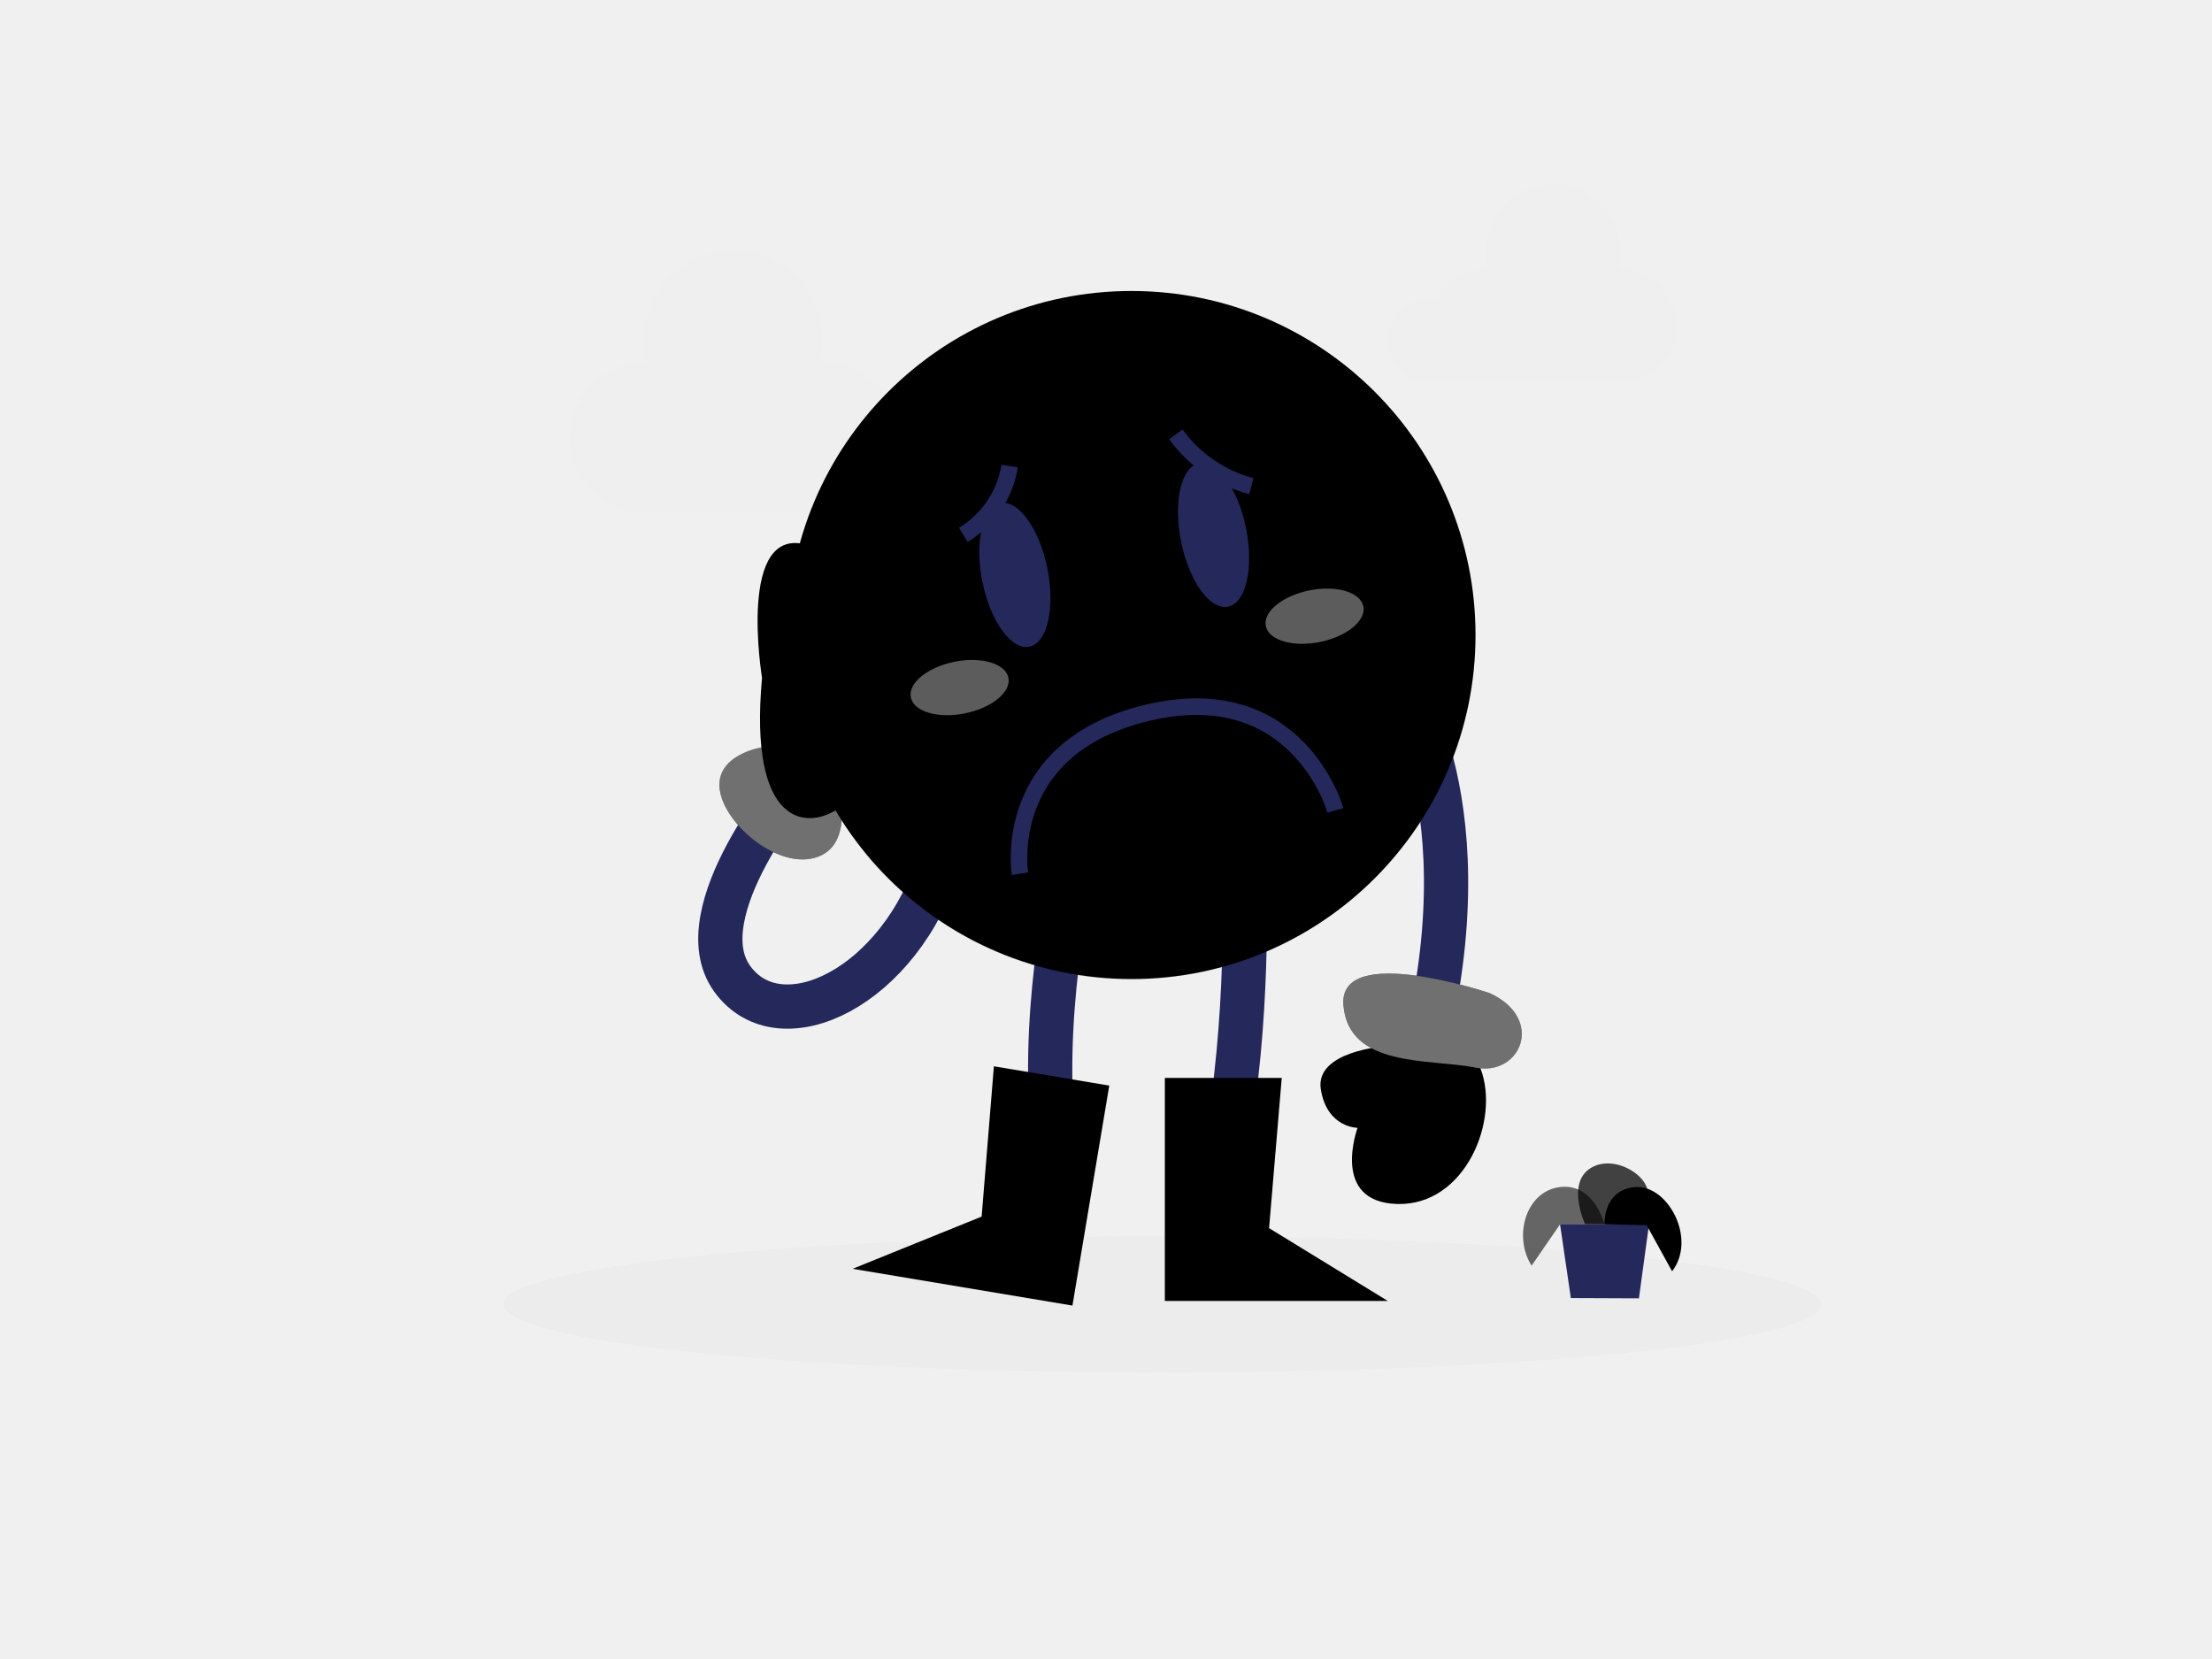
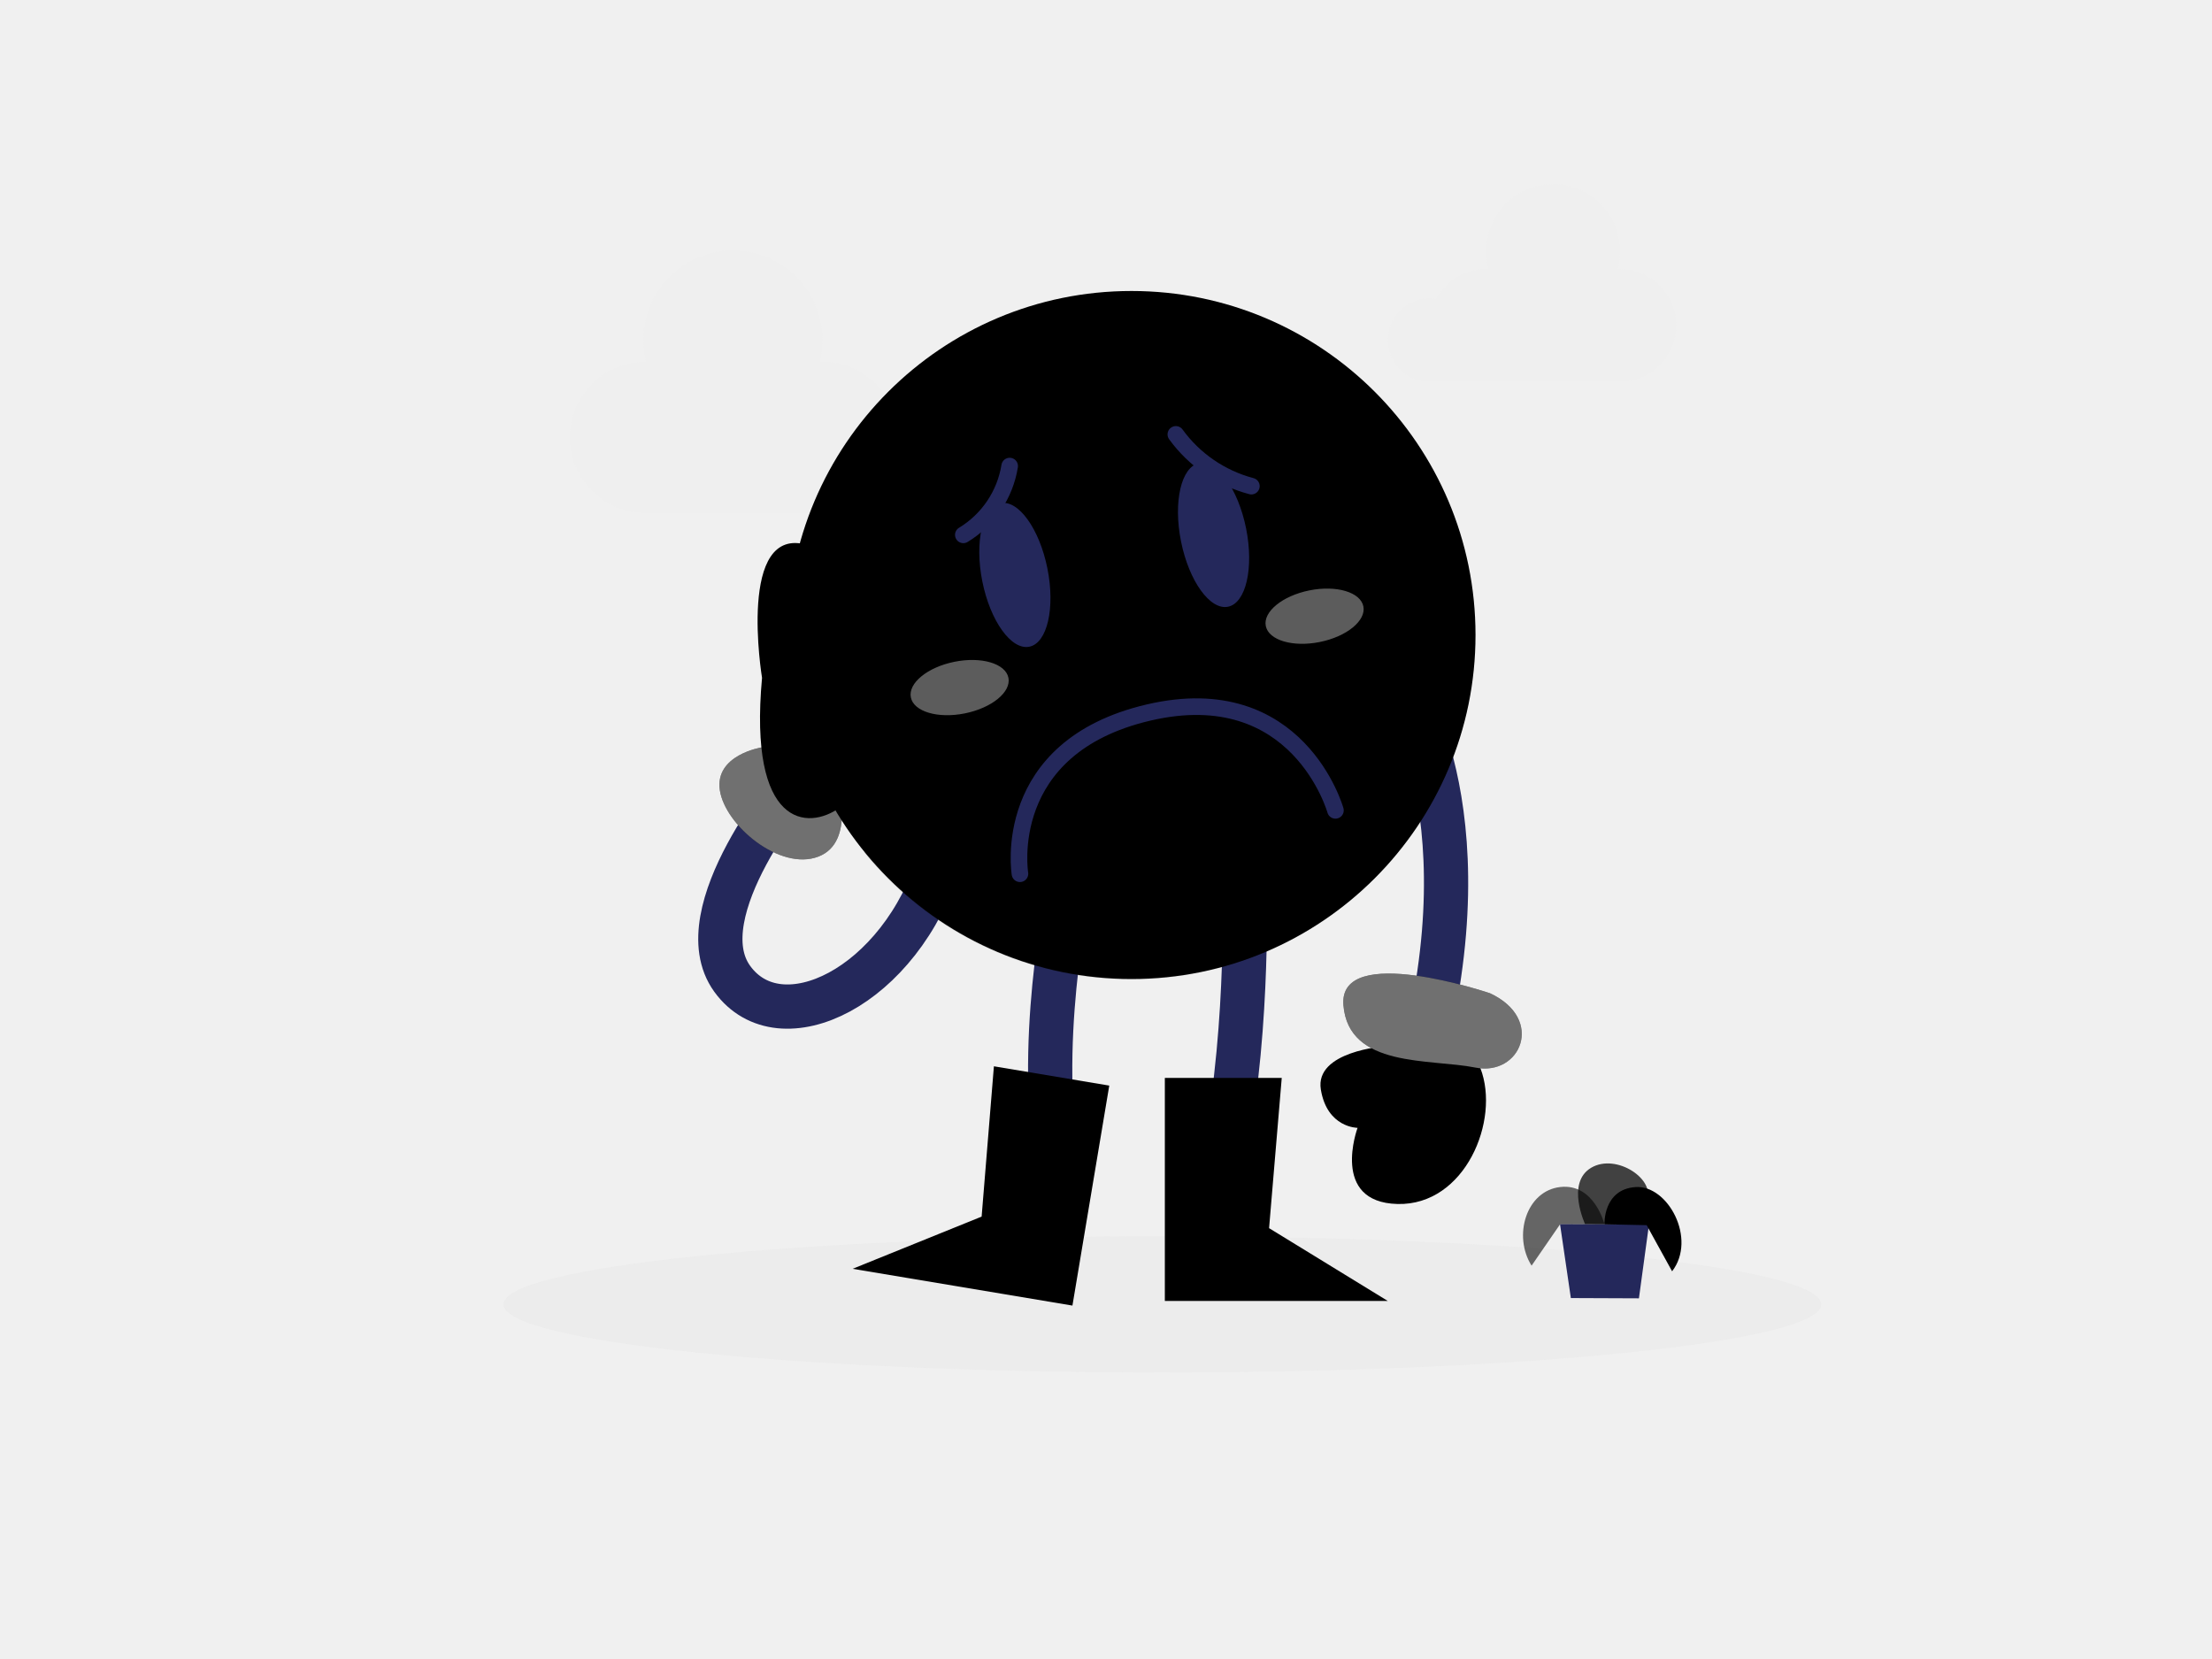
<svg xmlns="http://www.w3.org/2000/svg" width="{width}" height="{height}" id="Layer_1" data-name="Layer 1" viewBox="0 0 400 300">
  <path d="M286.63,221.35s-3.49-7.46,1.1-10.18,11.83,2.21,10,6a8.27,8.27,0,0,1-6,4.22Z" fill="{primaryColor}" opacity="0.73" />
-   <path d="M253.94,125.26s17,26.08,0,76.89" fill="none" stroke="#24285b" strokeLinecap="round" stroke-linejoin="round" stroke-width="8" />
-   <path d="M144.16,141s-20.43,24-11.75,36,30.46,1.6,37.57-21.63" fill="none" stroke="#24285b" strokeLinecap="round" stroke-linejoin="round" stroke-width="8" />
+   <path d="M253.94,125.26s17,26.08,0,76.89" fill="none" stroke="#24285b" stroke-linecap="round" stroke-linejoin="round" stroke-width="8" />
+   <path d="M144.16,141s-20.43,24-11.75,36,30.46,1.6,37.57-21.63" fill="none" stroke="#24285b" stroke-linecap="round" stroke-linejoin="round" stroke-width="8" />
  <path d="M137.69,135.16s-8.48,1.35-7.52,7.74,10.89,14.66,17.82,12,3.32-13.9,3.32-13.9Z" fill="{secondaryColor}" />
  <path d="M137.69,135.16s-8.48,1.35-7.52,7.74,10.89,14.66,17.82,12,3.32-13.9,3.32-13.9Z" fill="#fff" opacity="0.44" />
  <path d="M172.51,82.61a10.12,10.12,0,0,0-10.13-10.13,9.87,9.87,0,0,0-1.63.14,13.63,13.63,0,0,0-12-7.19l-.5,0a16.38,16.38,0,0,0,.5-3.92,16.21,16.21,0,1,0-32.42,0,16.38,16.38,0,0,0,.5,3.92l-.5,0a13.66,13.66,0,0,0,0,27.31H163.7v-.1A10.11,10.11,0,0,0,172.51,82.61Z" fill="#efefef" />
  <path d="M251,61.47a7.55,7.55,0,0,1,7.55-7.55,6.89,6.89,0,0,1,1.21.11,10.18,10.18,0,0,1,9-5.36l.37,0a12.31,12.31,0,0,1-.37-2.93,12.09,12.09,0,1,1,24.17,0,11.83,11.83,0,0,1-.38,2.93l.38,0a10.18,10.18,0,0,1,0,20.36H257.52V69A7.55,7.55,0,0,1,251,61.47Z" fill="#efefef" />
  <ellipse cx="210.19" cy="235.87" rx="119.13" ry="12.31" fill="#e6e6e6" opacity="0.45" />
-   <path d="M225.09,164.05s.59,30.87-5.63,52.54" fill="none" stroke="#24285b" strokeLinecap="round" stroke-linejoin="round" stroke-width="8" />
+   <path d="M225.09,164.05s.59,30.87-5.63,52.54" fill="none" stroke="#24285b" stroke-linecap="round" stroke-linejoin="round" stroke-width="8" />
  <polygon points="231.78 194.92 210.64 194.92 210.64 235.25 250.95 235.25 229.49 222.09 231.78 194.92" fill="{secondaryColor}" />
-   <path d="M192.67,164.05s-6.22,30.87,0,52.54" fill="none" stroke="#24285b" strokeLinecap="round" stroke-linejoin="round" stroke-width="8" />
+   <path d="M192.67,164.05s-6.22,30.87,0,52.54" fill="none" stroke="#24285b" stroke-linecap="round" stroke-linejoin="round" stroke-width="8" />
  <circle cx="204.61" cy="114.83" r="62.21" fill="{primaryColor}" />
  <path d="M242.19,65.37A62.2,62.2,0,0,1,156.13,154a62.21,62.21,0,1,0,86.06-88.6Z" opacity="0.09" />
  <ellipse cx="183.53" cy="103.95" rx="6" ry="13.24" transform="translate(-16.9 38.24) rotate(-11.37)" fill="#24285b" />
  <ellipse cx="219.46" cy="96.72" rx="6" ry="13.24" transform="translate(-14.77 45.18) rotate(-11.37)" fill="#24285b" />
-   <path d="M241.49,146.54s-6.71-24-33.76-17.7S184.44,158,184.44,158" fill="none" stroke="#24285b" strokeLinecap="round" stroke-linejoin="round" stroke-width="3" />
+   <path d="M241.49,146.54s-6.71-24-33.76-17.7S184.44,158,184.44,158" fill="none" stroke="#24285b" stroke-linecap="round" stroke-linejoin="round" stroke-width="3" />
  <ellipse cx="173.54" cy="124.32" rx="9" ry="4.76" transform="translate(-21.11 36.67) rotate(-11.37)" fill="#fff" opacity="0.36" />
  <ellipse cx="237.72" cy="111.41" rx="9" ry="4.76" transform="translate(-17.3 49.07) rotate(-11.37)" fill="#fff" opacity="0.36" />
  <polygon points="179.73 192.82 200.59 196.31 193.93 236.09 154.18 229.44 177.51 220 179.73 192.82" fill="{secondaryColor}" />
  <path d="M250.41,189.2s-12.7.88-11.56,7.82,6.64,6.93,6.64,6.93-5,13.46,7.22,13.77,18.62-15.14,15-24.54S250.41,189.2,250.41,189.2Z" fill="{secondaryColor}" />
  <path d="M269.44,179.61s-27.43-9.29-26.51,2.14,15.7,9.66,23.86,11.3S279.45,184.27,269.44,179.61Z" fill="{secondaryColor}" />
  <path d="M269.44,179.61s-27.43-9.29-26.51,2.14,15.7,9.66,23.86,11.3S279.45,184.27,269.44,179.61Z" fill="#fff" opacity="0.44" />
  <polygon points="282.1 221.35 284.06 234.73 296.37 234.78 298.19 221.42 282.1 221.35" fill="#24285b" />
-   <path d="M174.2,96.72a17.86,17.86,0,0,0,8.38-12.44" fill="none" stroke="#24285b" strokeLinecap="round" stroke-linejoin="round" stroke-width="3" />
-   <path d="M212.63,78.55a24.65,24.65,0,0,0,13.66,9.36" fill="none" stroke="#24285b" strokeLinecap="round" stroke-linejoin="round" stroke-width="3" />
+   <path d="M174.2,96.72a17.86,17.86,0,0,0,8.38-12.44" fill="none" stroke="#24285b" stroke-linecap="round" stroke-linejoin="round" stroke-width="3" />
+   <path d="M212.63,78.55a24.65,24.65,0,0,0,13.66,9.36" fill="none" stroke="#24285b" stroke-linecap="round" stroke-linejoin="round" stroke-width="3" />
  <path d="M137.8,122.57s-4.62-27.91,8.29-24c8.19,2.5.27,16.46,3,24s8.66,19.2,2.81,23.44S135.32,149.58,137.8,122.57Z" fill="{secondaryColor}" />
  <path d="M290.14,221.39s-.28-6.3,5.59-6.73,11.15,9.36,6.64,15.23l-4.6-8.34Z" fill="{primaryColor}" />
  <path d="M290.14,221.39s-1.83-7.44-8-6.74-8.58,8.86-5.18,14.22l5.18-7.52Z" fill="{primaryColor}" opacity="0.58" />
</svg>
